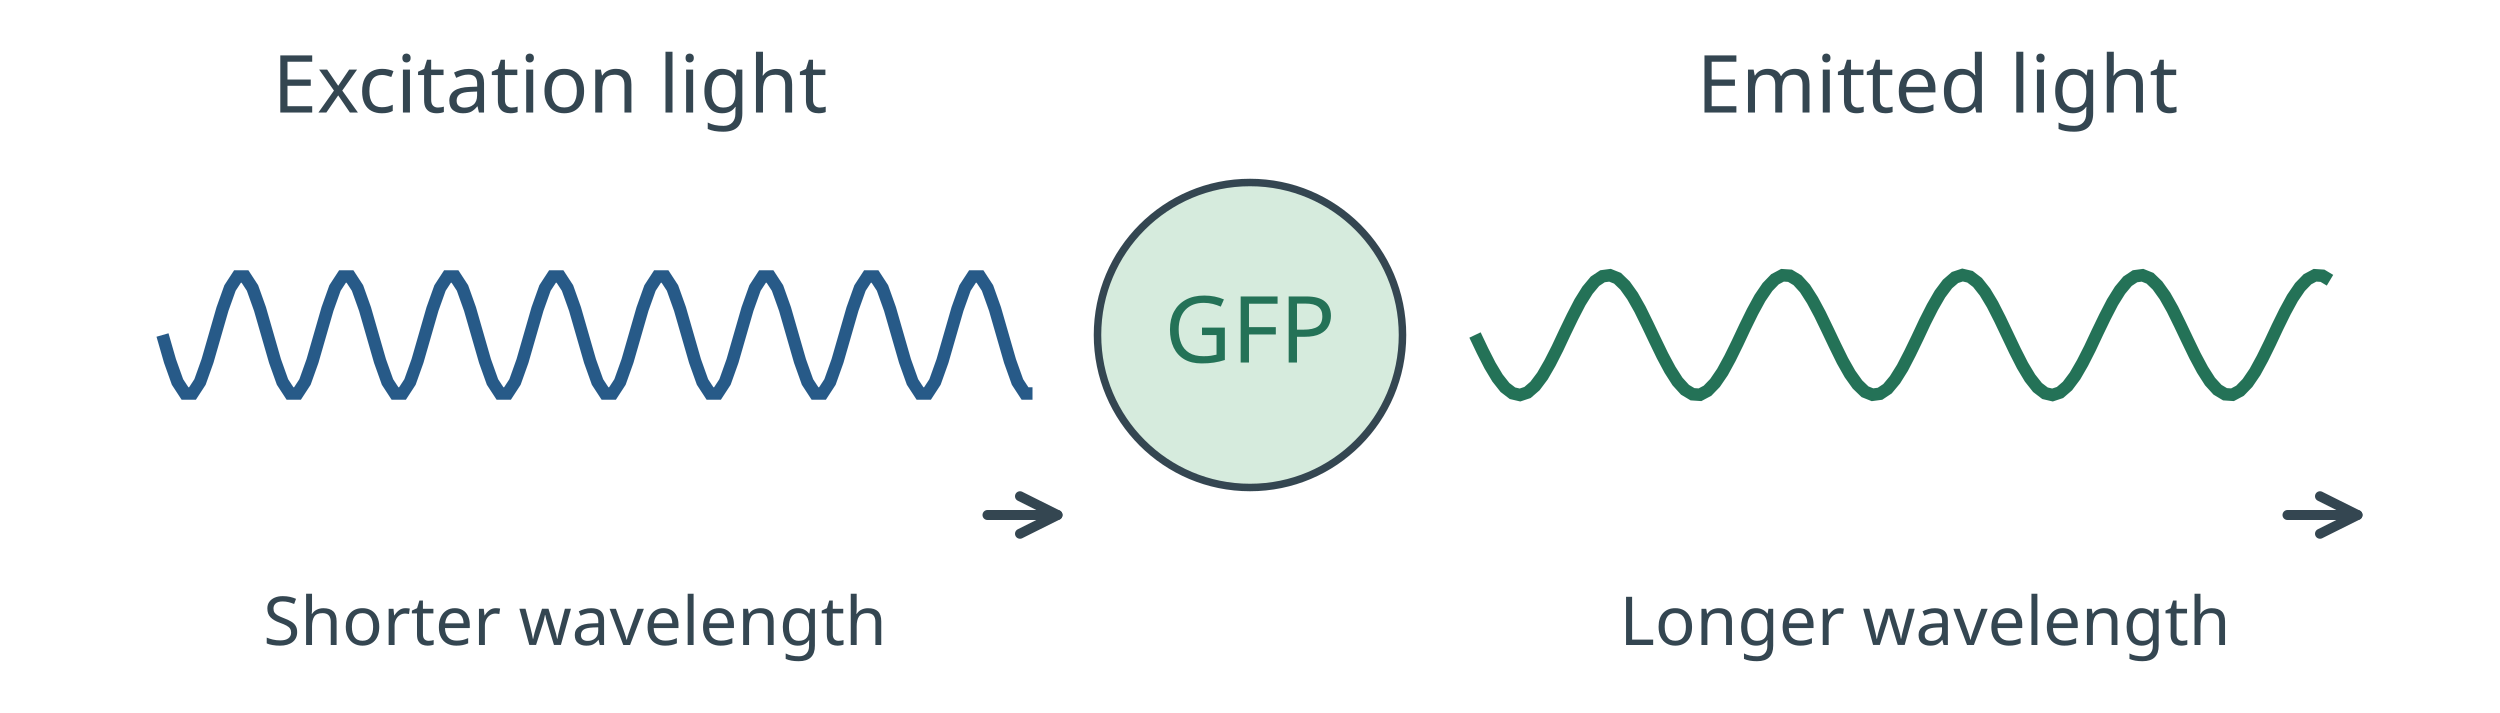
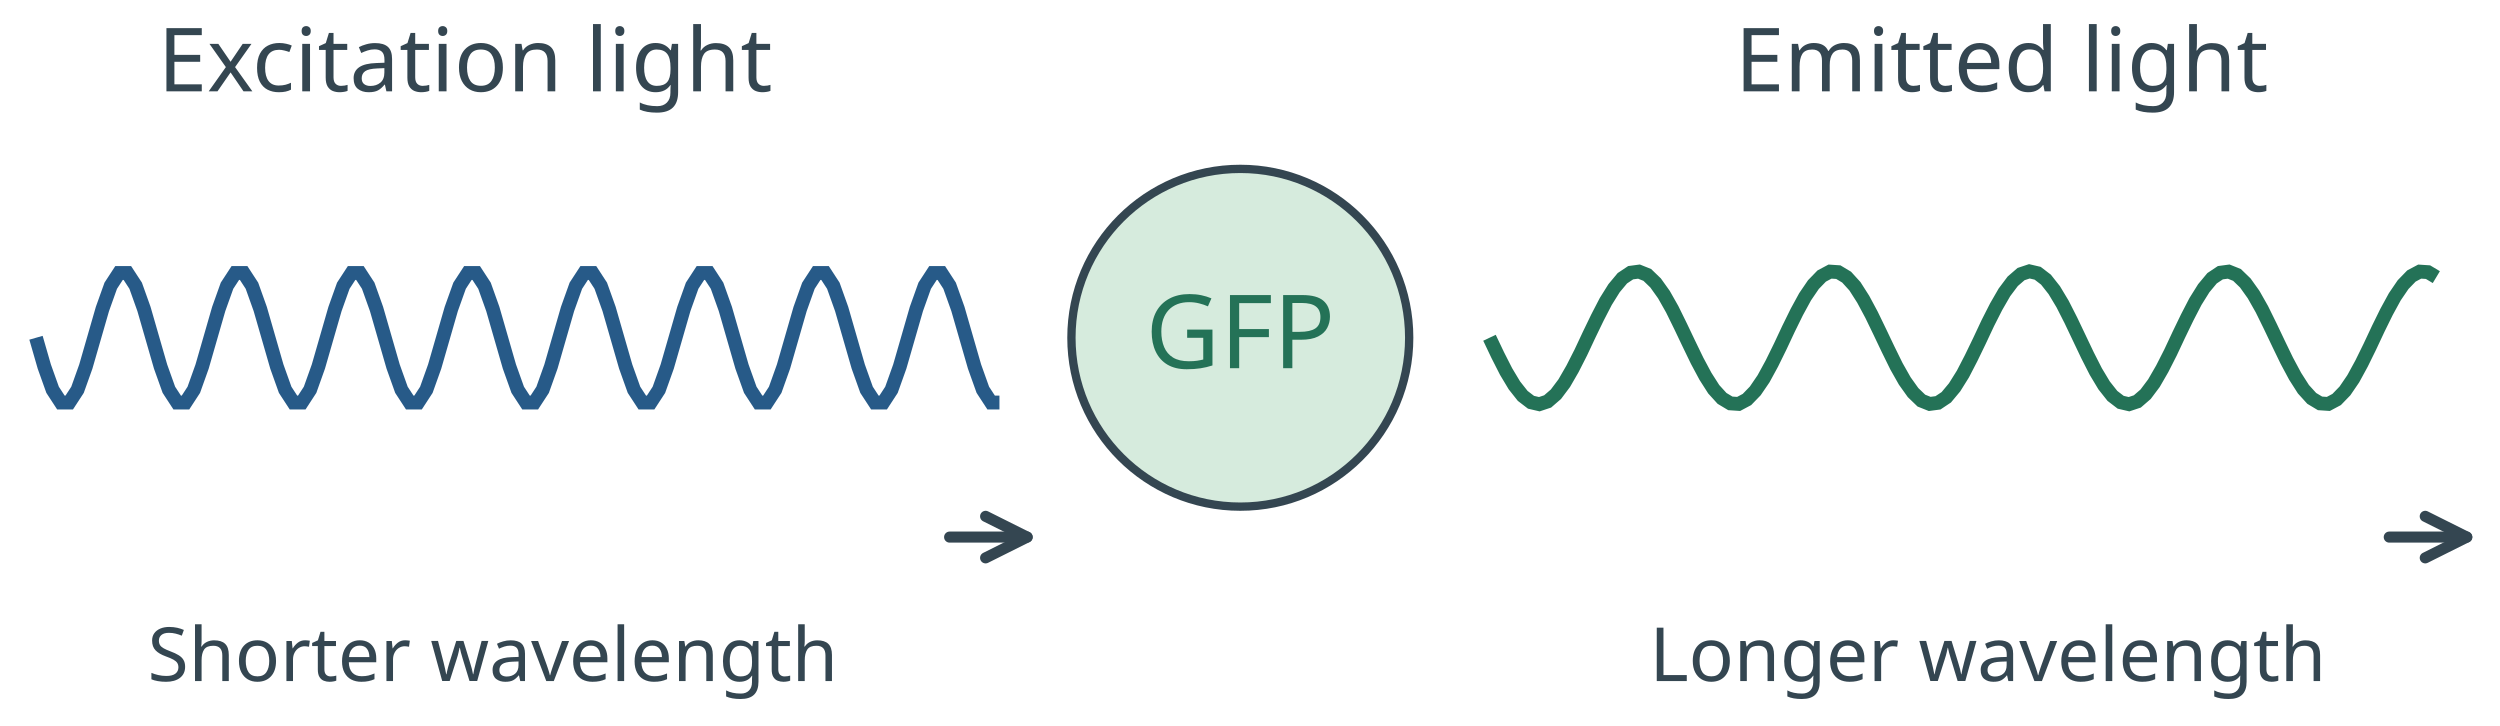
- <svg xmlns="http://www.w3.org/2000/svg" width="1000" height="285" viewBox="0 0 1000 285" role="img" aria-labelledby="title desc">
+ <svg xmlns="http://www.w3.org/2000/svg" width="903" height="262" viewBox="52 12 903 262" role="img" aria-labelledby="title desc">
  <circle cx="500" cy="134" r="61" fill="#D6EBDD" stroke="#344651" stroke-width="3" />
  <text x="500" y="145" font-size="37" fill="#247257" text-anchor="middle" font-family="Atkinson Hyperlegible Next">GFP</text>
  <text x="220" y="45" font-size="32" fill="#344651" text-anchor="middle" font-family="Atkinson Hyperlegible Next">Excitation light</text>
  <text x="775" y="45" font-size="32" fill="#344651" text-anchor="middle" font-family="Atkinson Hyperlegible Next">Emitted light</text>
  <polyline points="65,134.0 68,144.4 71,152.8 74,157.4 77,157.4 80,152.8 83,144.4 86,134.0 89,123.6 92,115.2 95,110.6 98,110.6 101,115.2 104,123.6 107,134.0 110,144.4 113,152.8 116,157.4 119,157.4 122,152.8 125,144.4 128,134.0 131,123.6 134,115.2 137,110.6 140,110.6 143,115.2 146,123.6 149,134.0 152,144.4 155,152.8 158,157.4 161,157.4 164,152.8 167,144.4 170,134.0 173,123.6 176,115.2 179,110.6 182,110.6 185,115.2 188,123.6 191,134.0 194,144.4 197,152.8 200,157.4 203,157.4 206,152.8 209,144.4 212,134.0 215,123.6 218,115.2 221,110.6 224,110.6 227,115.2 230,123.6 233,134.0 236,144.4 239,152.8 242,157.4 245,157.4 248,152.8 251,144.4 254,134.0 257,123.6 260,115.2 263,110.6 266,110.6 269,115.2 272,123.6 275,134.0 278,144.4 281,152.8 284,157.4 287,157.4 290,152.8 293,144.4 296,134.0 299,123.6 302,115.2 305,110.6 308,110.6 311,115.2 314,123.6 317,134.0 320,144.4 323,152.8 326,157.4 329,157.4 332,152.8 335,144.4 338,134.0 341,123.6 344,115.2 347,110.6 350,110.6 353,115.2 356,123.6 359,134.0 362,144.4 365,152.8 368,157.4 371,157.4 374,152.8 377,144.4 380,134.0 383,123.6 386,115.2 389,110.6 392,110.6 395,115.2 398,123.6 401,134.0 404,144.4 407,152.8 410,157.4 413,157.4" fill="none" stroke="#275A88" stroke-width="5" />
  <g fill="none" stroke="#344651" stroke-width="4" stroke-linecap="round" stroke-linejoin="round">
    <polyline points="395,206 423,206" />
    <polyline points="408.0,213.5 423,206 408.0,198.5" />
  </g>
  <polyline points="590,134.0 593,140.3 596,146.2 599,151.2 602,155.0 605,157.3 608,158.0 611,157.0 614,154.4 617,150.4 620,145.2 623,139.3 626,132.9 629,126.7 632,120.9 635,116.1 638,112.5 641,110.5 644,110.1 647,111.3 650,114.2 653,118.4 656,123.7 659,129.8 662,136.1 665,142.3 668,147.9 671,152.6 674,155.9 677,157.7 680,157.9 683,156.3 686,153.2 689,148.8 692,143.3 695,137.2 698,130.8 701,124.7 704,119.2 707,114.8 710,111.7 713,110.1 716,110.3 719,112.1 722,115.4 725,120.1 728,125.7 731,131.9 734,138.2 737,144.3 740,149.6 743,153.8 746,156.7 749,157.9 752,157.5 755,155.5 758,151.9 761,147.1 764,141.3 767,135.1 770,128.7 773,122.8 776,117.6 779,113.6 782,111.0 785,110.0 788,110.7 791,113.0 794,116.8 797,121.8 800,127.7 803,134.0 806,140.3 809,146.2 812,151.2 815,155.0 818,157.3 821,158.0 824,157.0 827,154.4 830,150.4 833,145.2 836,139.3 839,132.9 842,126.7 845,120.9 848,116.1 851,112.5 854,110.5 857,110.1 860,111.3 863,114.2 866,118.4 869,123.7 872,129.8 875,136.1 878,142.3 881,147.9 884,152.6 887,155.9 890,157.7 893,157.9 896,156.3 899,153.2 902,148.8 905,143.3 908,137.2 911,130.8 914,124.7 917,119.2 920,114.8 923,111.7 926,110.1 929,110.3 932,112.1" fill="none" stroke="#247257" stroke-width="5" />
  <g fill="none" stroke="#344651" stroke-width="4" stroke-linecap="round" stroke-linejoin="round">
    <polyline points="915,206 943,206" />
    <polyline points="928.0,213.5 943,206 928.0,198.5" />
  </g>
  <text x="230" y="258" font-size="27" fill="#344651" text-anchor="middle" font-family="Atkinson Hyperlegible Next">Shorter wavelength</text>
  <text x="770" y="258" font-size="27" fill="#344651" text-anchor="middle" font-family="Atkinson Hyperlegible Next">Longer wavelength</text>
</svg>
